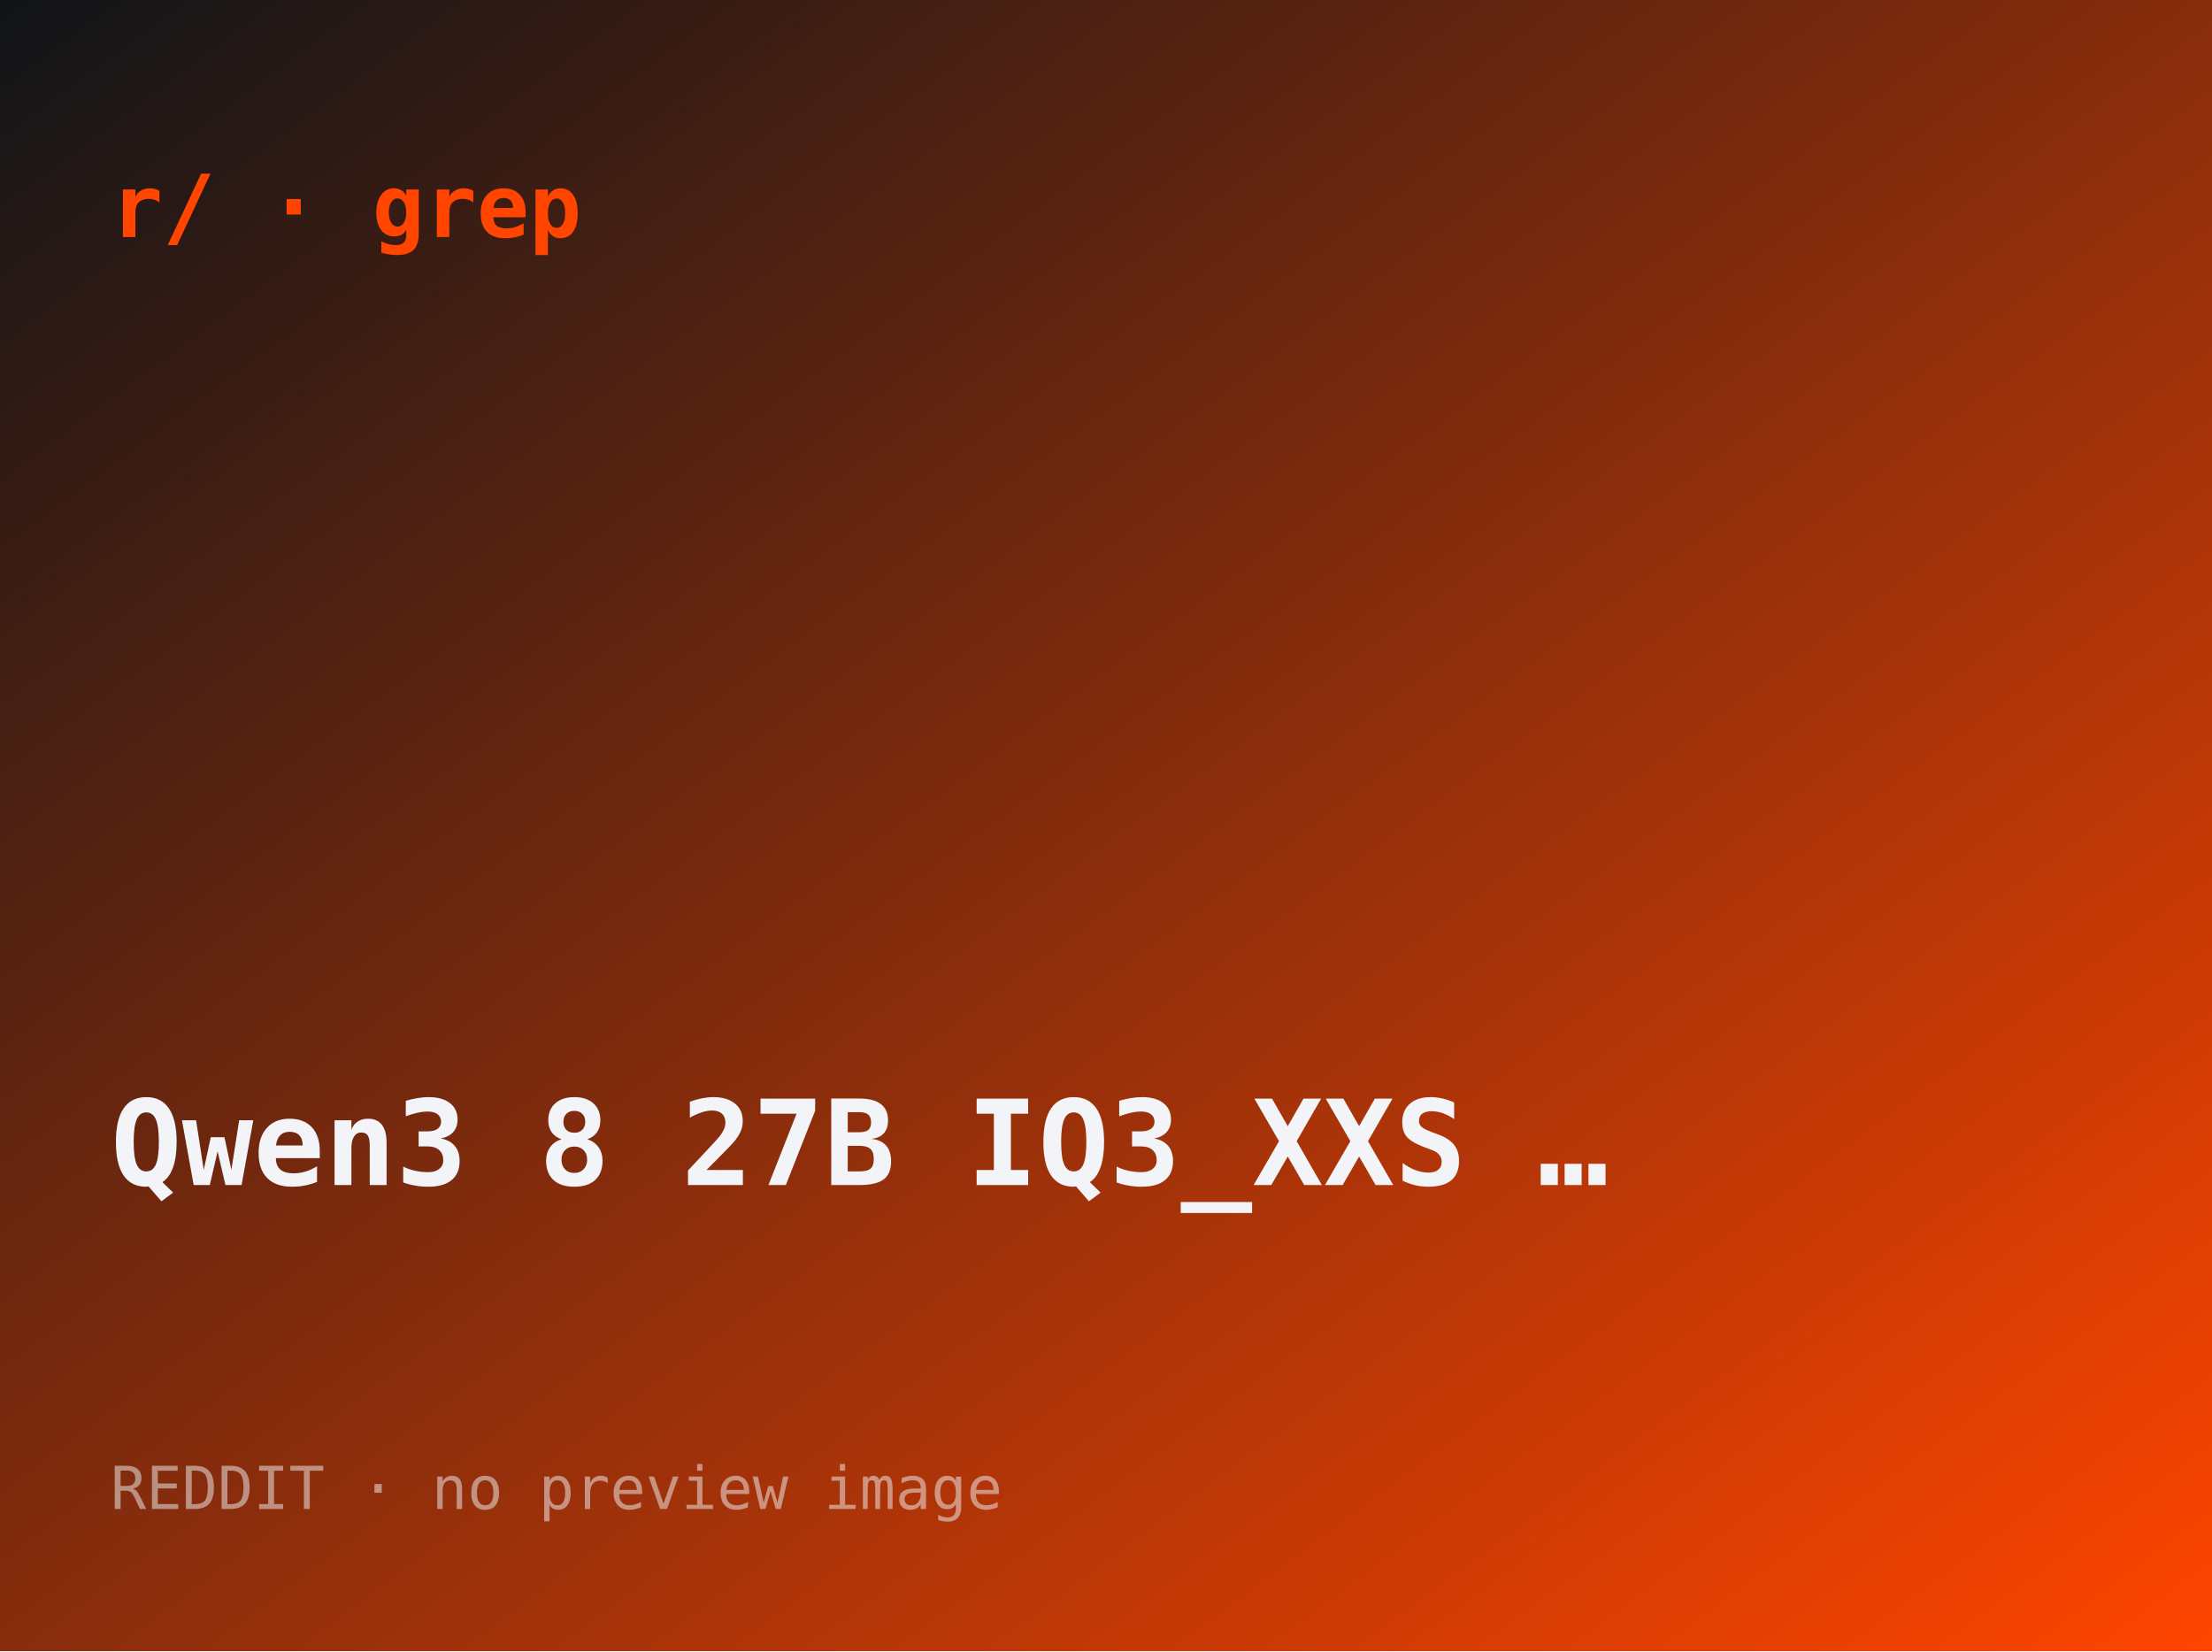
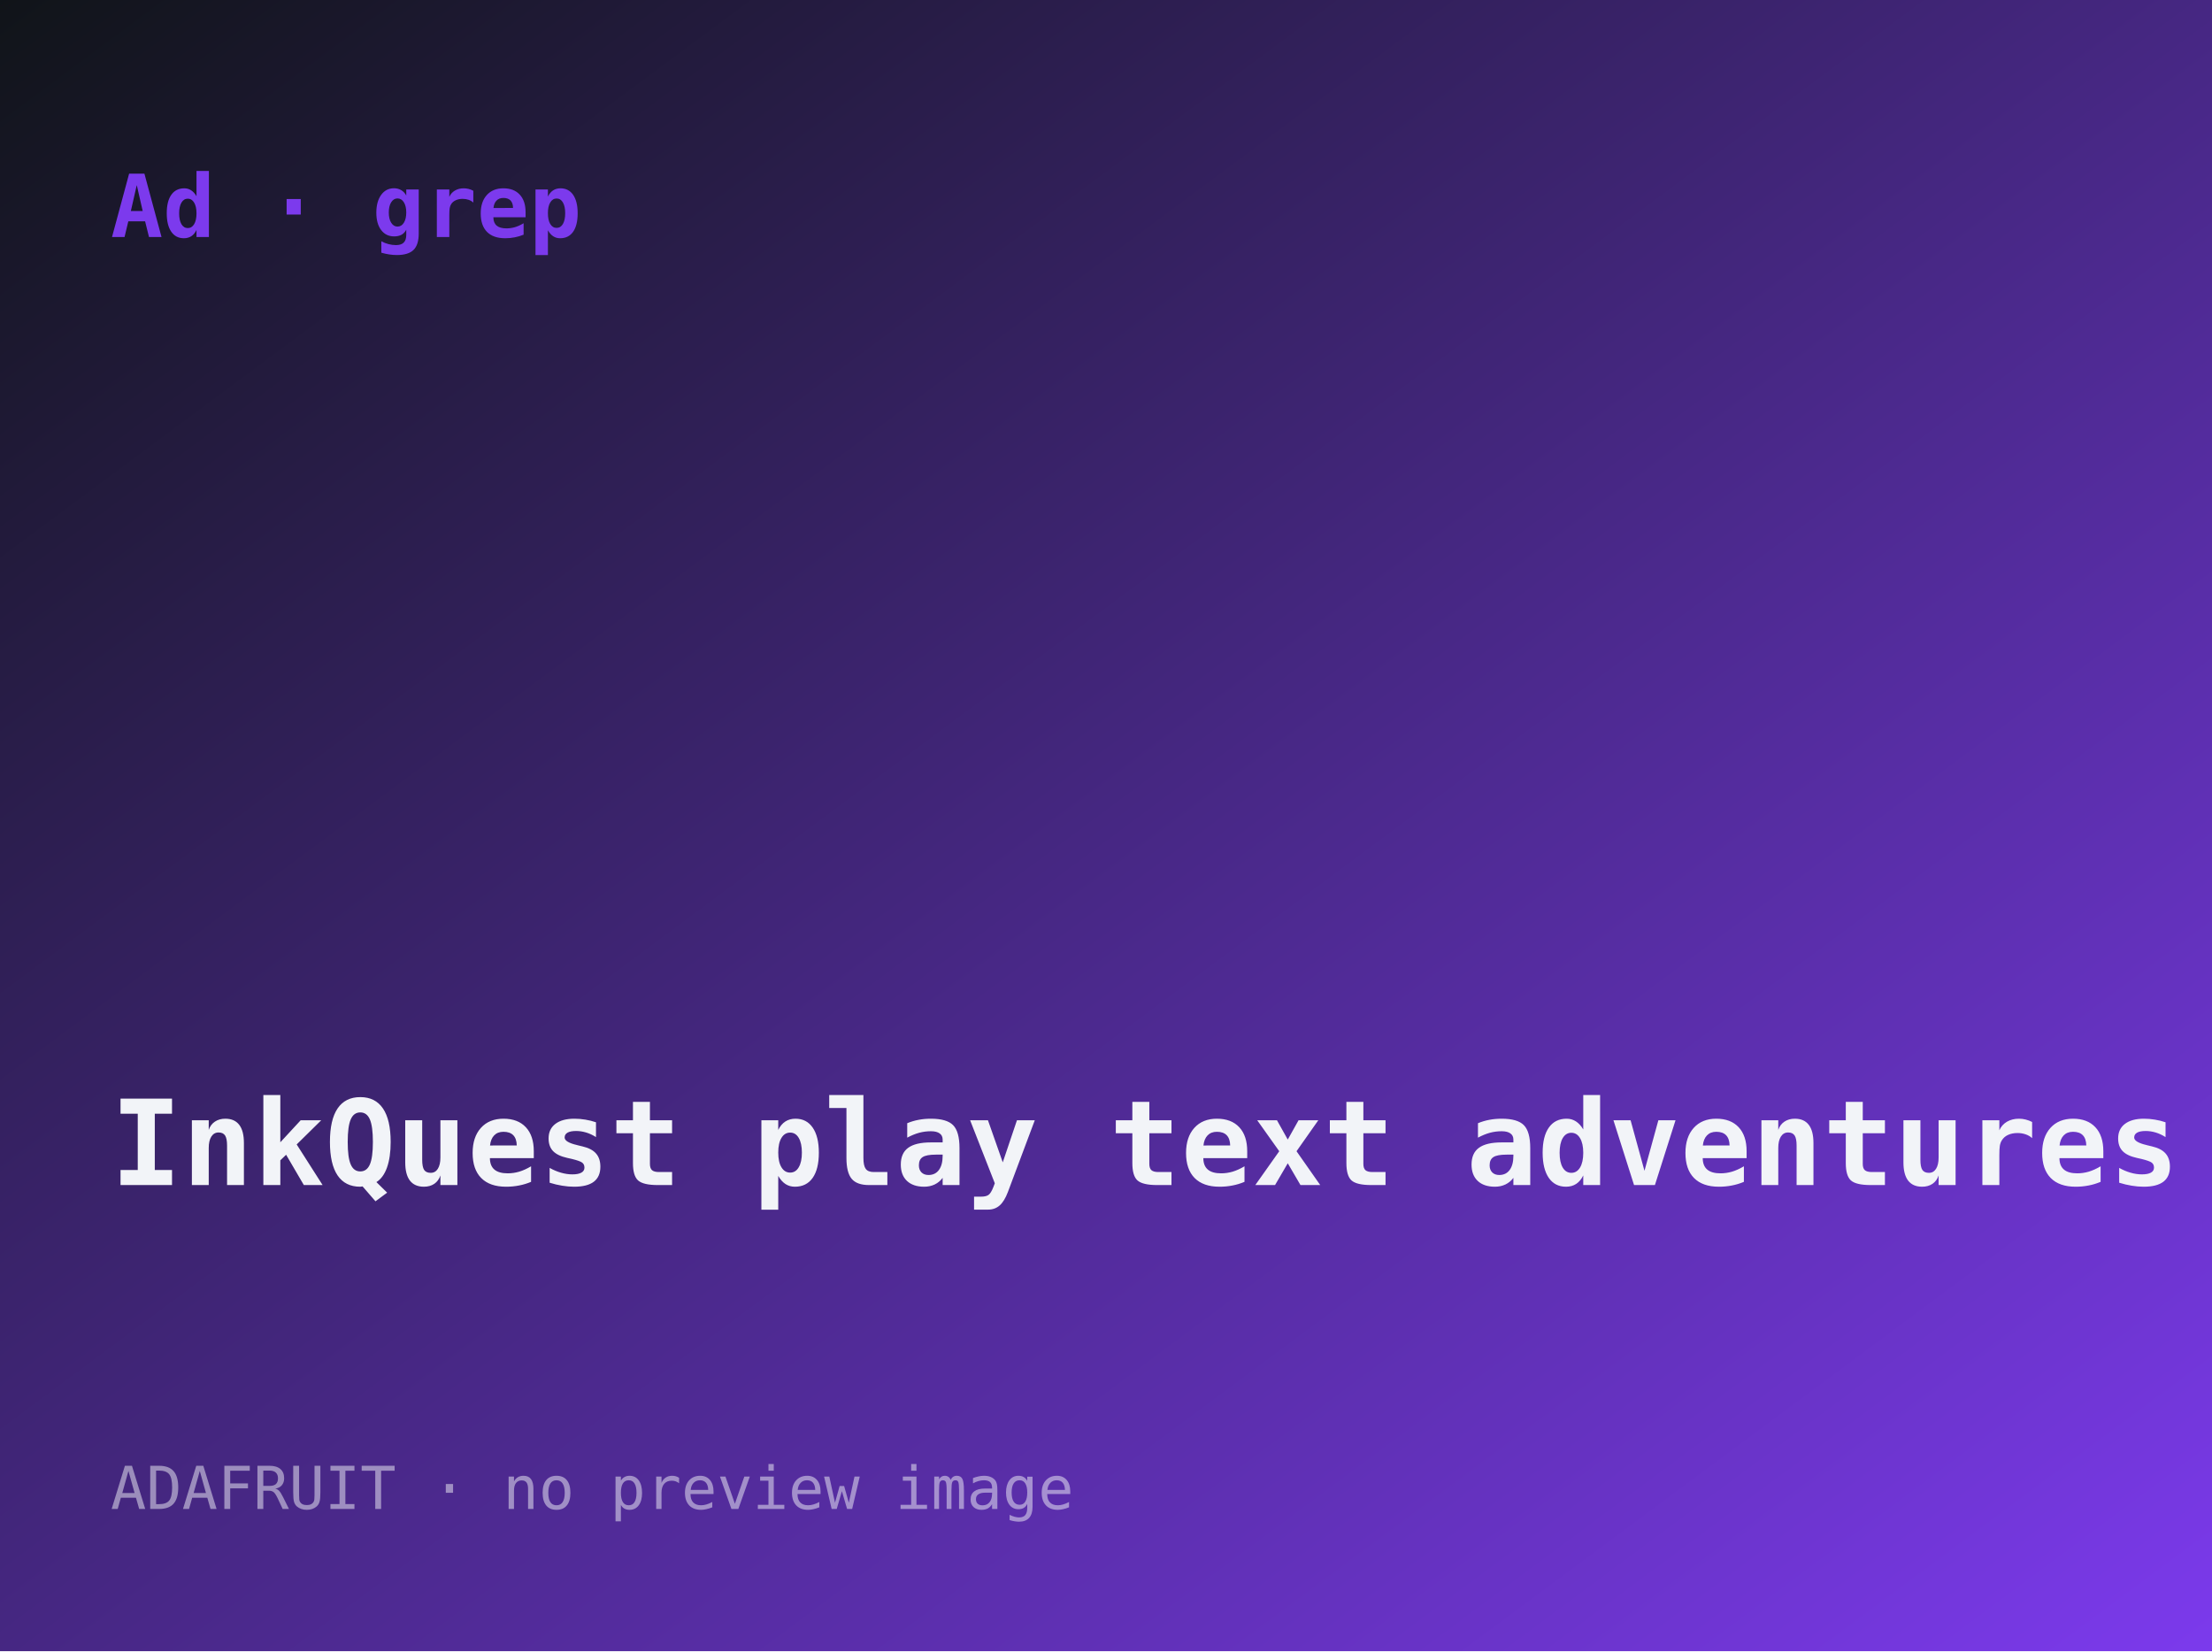
- <svg xmlns="http://www.w3.org/2000/svg" width="560" height="418" viewBox="0 0 560 418" role="img" aria-label="Qwen3.8 27B IQ3_XXS on an RTX 3060">
+ <svg xmlns="http://www.w3.org/2000/svg" width="560" height="418" viewBox="0 0 560 418" role="img" aria-label="InkQuest: play text adventures on an ESP32 e-paper handheld">
  <defs>
    <linearGradient id="g" x1="0" y1="0" x2="1" y2="1">
      <stop offset="0" stop-color="#101418" />
-       <stop offset="1" stop-color="#ff4500" />
+       <stop offset="1" stop-color="#7c3aed" />
    </linearGradient>
  </defs>
  <rect width="560" height="418" fill="url(#g)" />
-   <text x="28" y="60" font-family="ui-monospace,monospace" font-size="22" fill="#ff4500" font-weight="700">r/ · grep</text>
-   <text x="28" y="300" font-family="ui-monospace,monospace" font-size="30" fill="#f2f4f8" font-weight="600">Qwen3 8 27B IQ3_XXS …</text>
-   <text x="28" y="382" font-family="ui-monospace,monospace" font-size="15" fill="rgba(242,244,248,.5)">REDDIT · no preview image</text>
+   <text x="28" y="60" font-family="ui-monospace,monospace" font-size="22" fill="#7c3aed" font-weight="700">Ad · grep</text>
+   <text x="28" y="300" font-family="ui-monospace,monospace" font-size="30" fill="#f2f4f8" font-weight="600">InkQuest play text adventures …</text>
+   <text x="28" y="382" font-family="ui-monospace,monospace" font-size="15" fill="rgba(242,244,248,.5)">ADAFRUIT · no preview image</text>
</svg>
